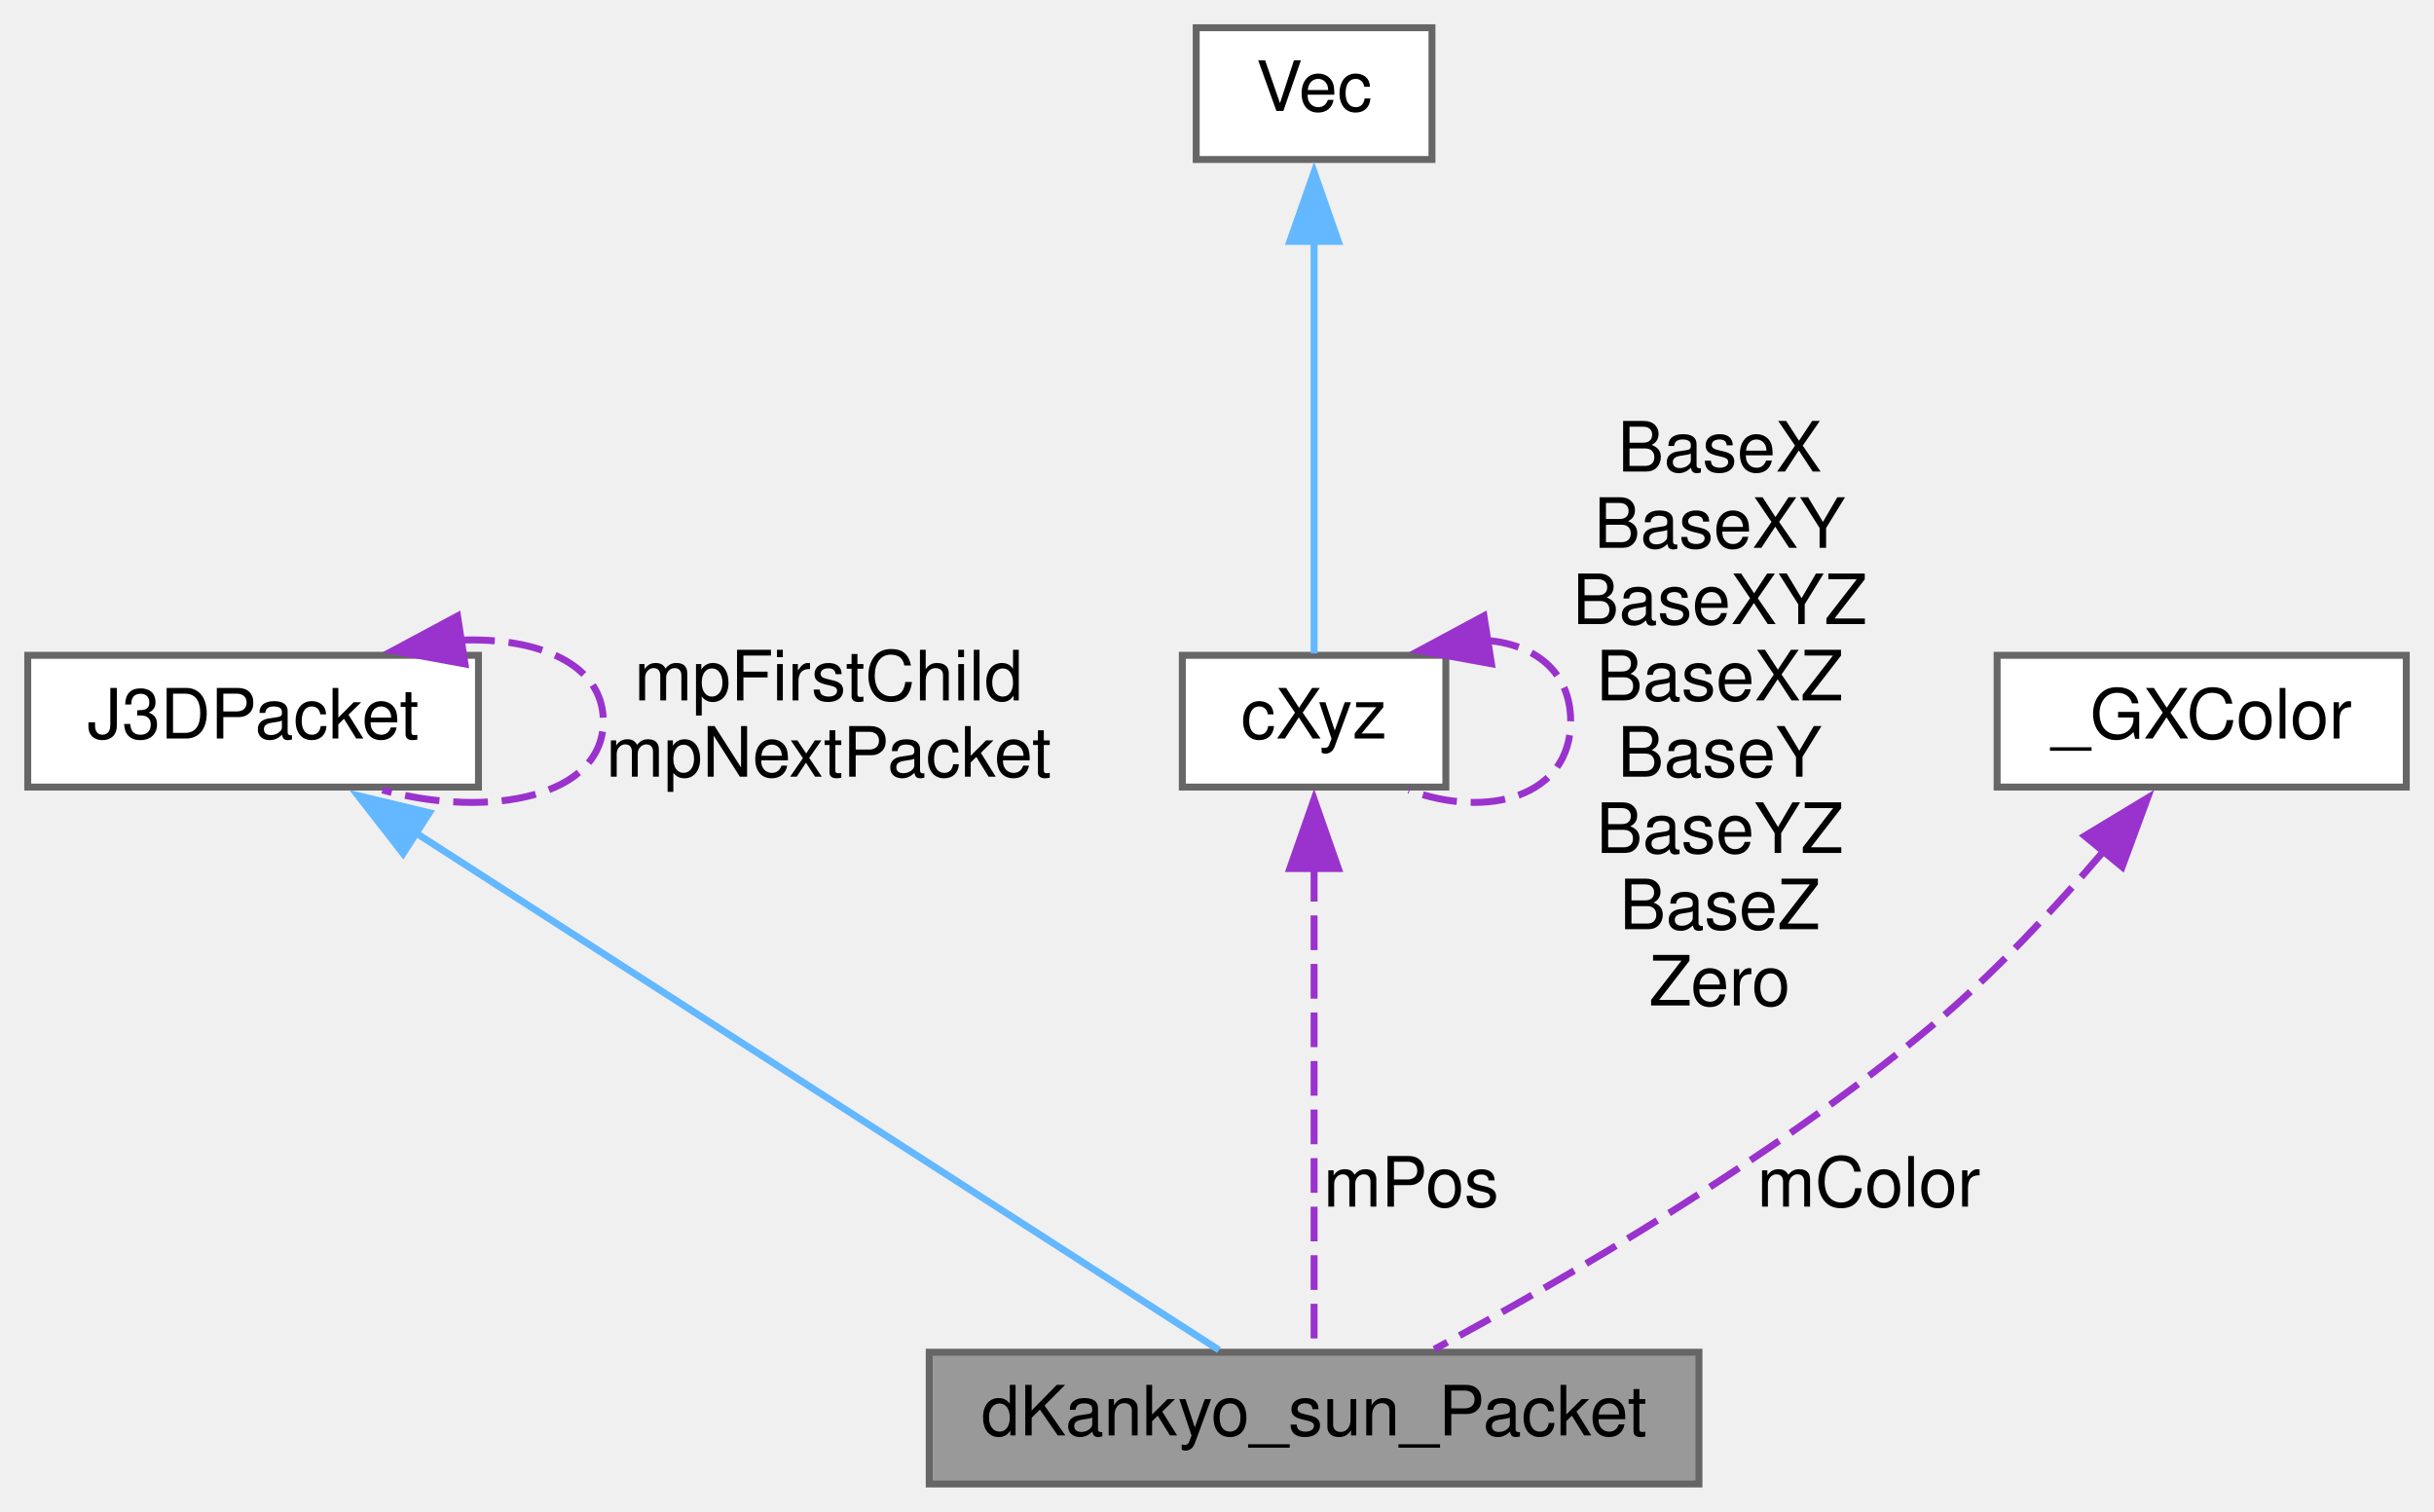
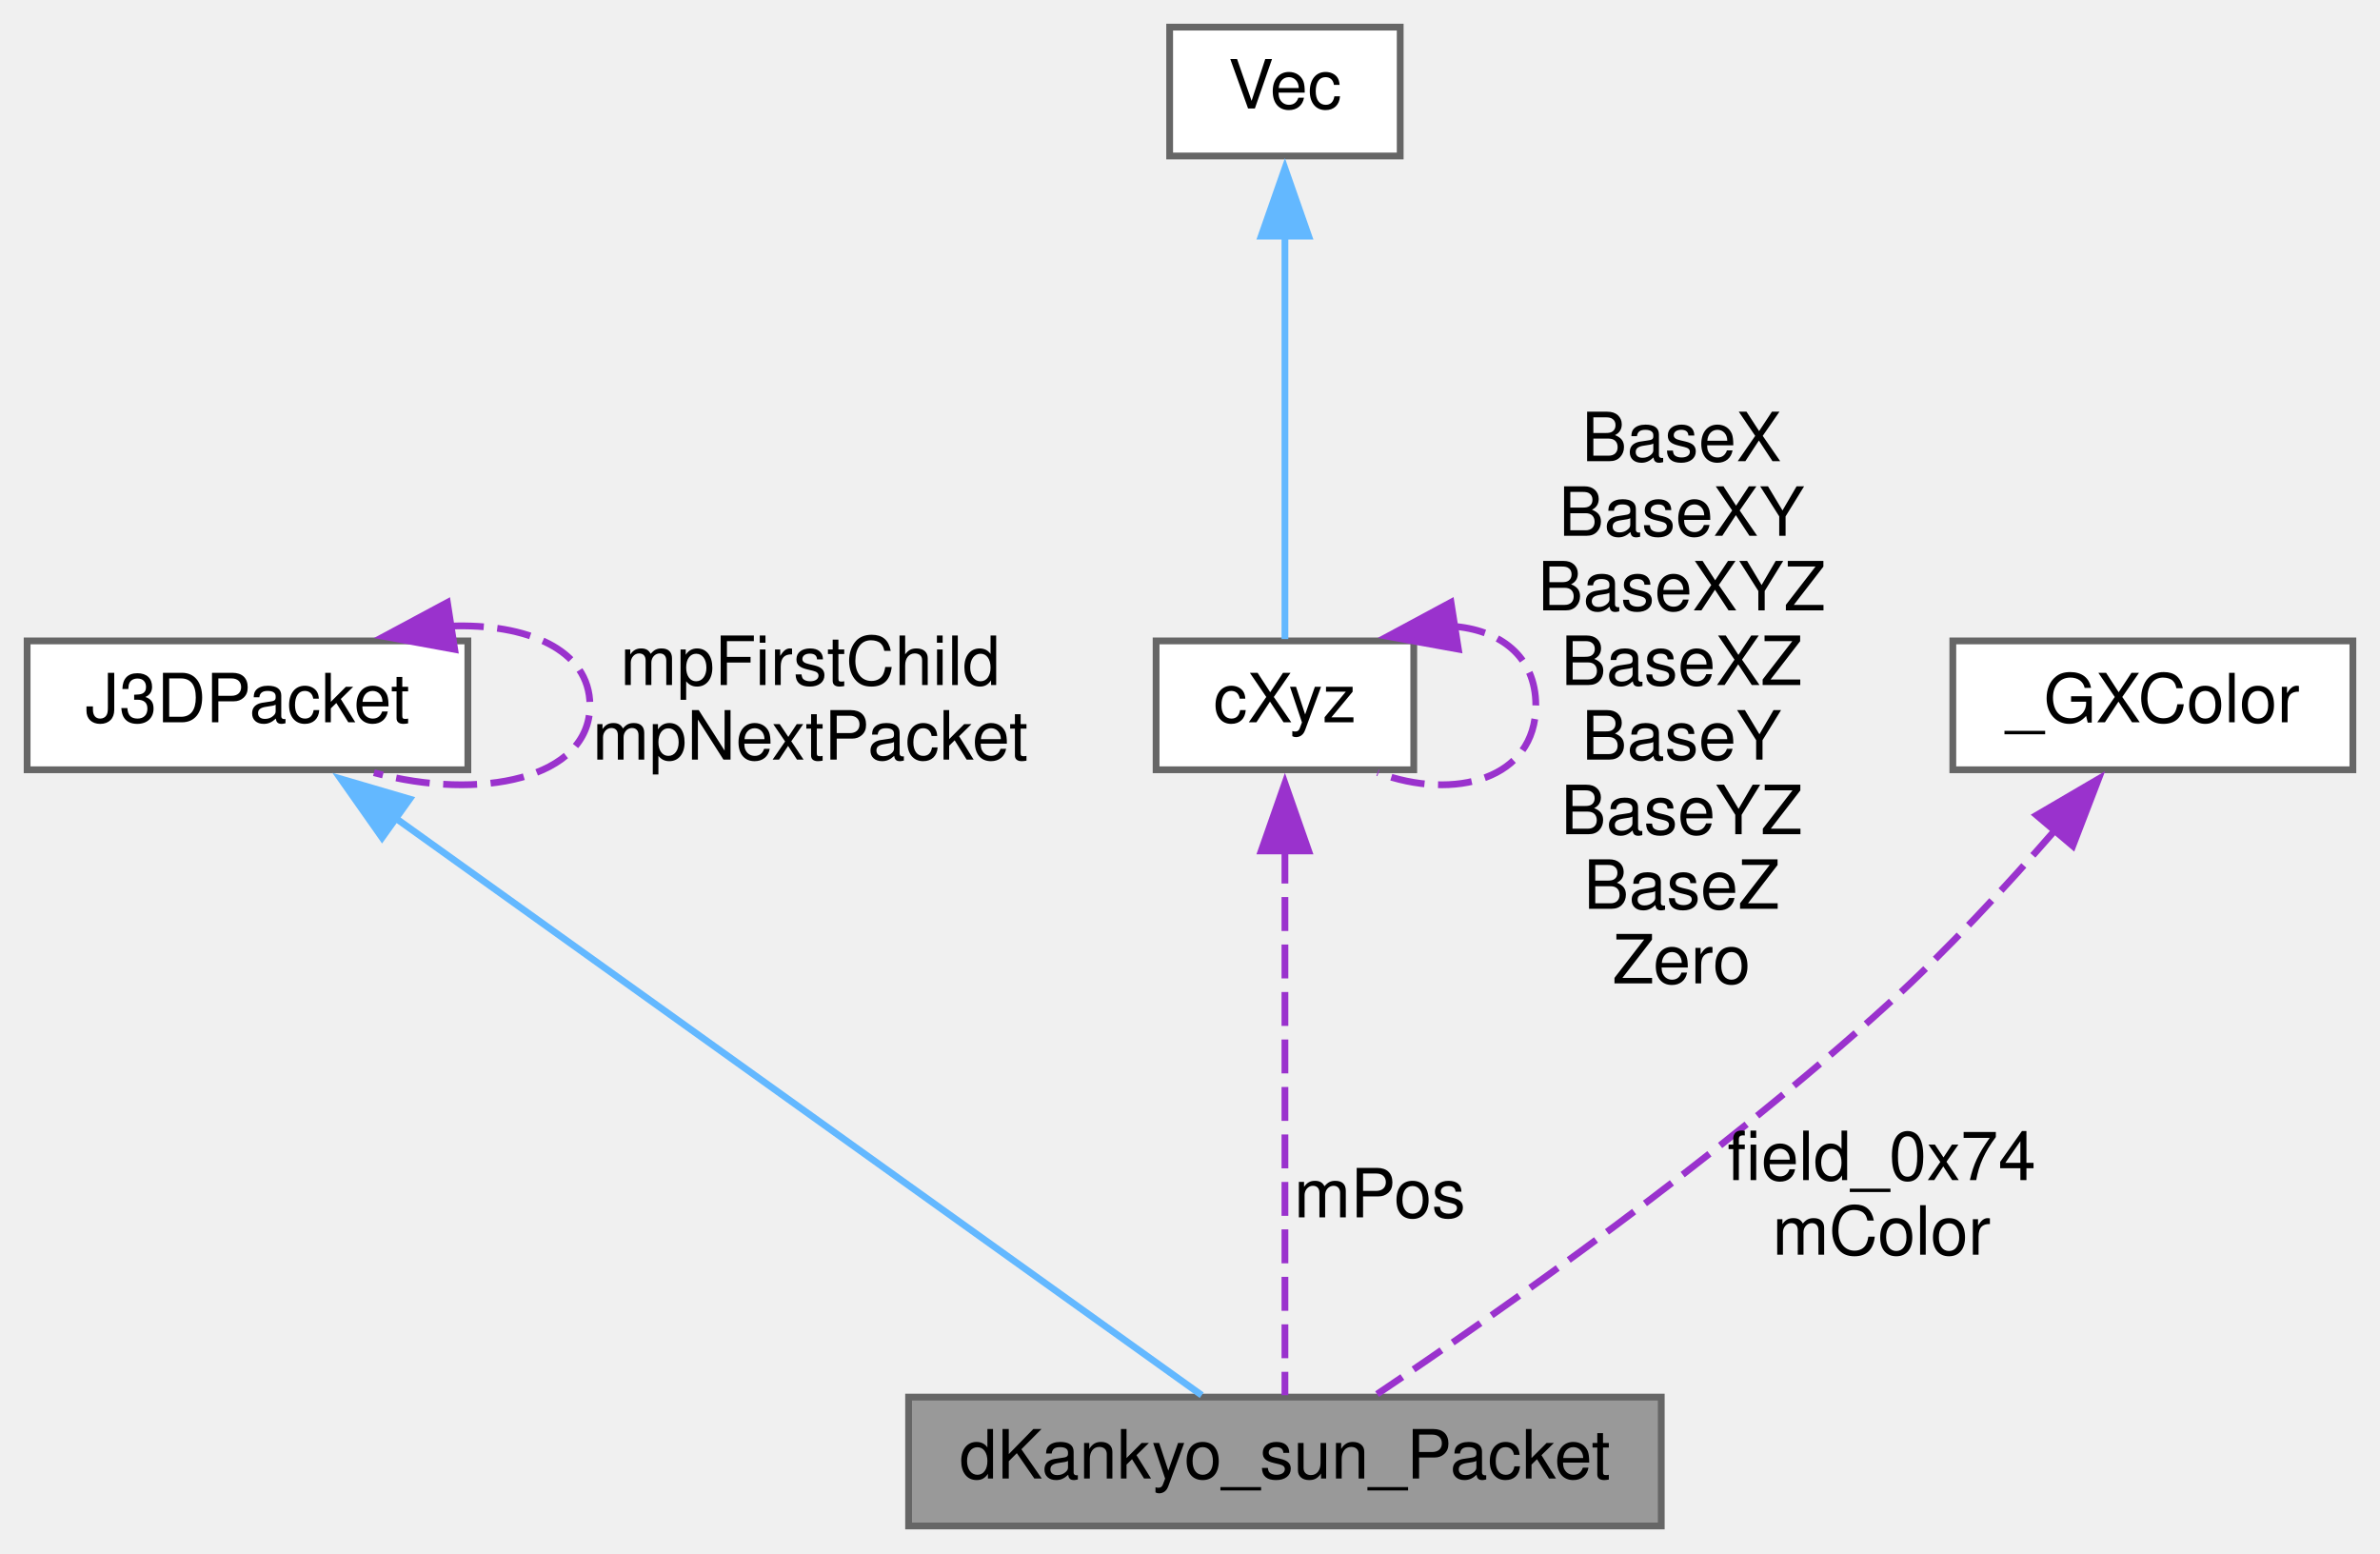
- <svg xmlns="http://www.w3.org/2000/svg" xmlns:xlink="http://www.w3.org/1999/xlink" width="351pt" height="218pt" viewBox="0.00 0.00 351.00 218.00">
-   <g id="graph0" class="graph" transform="scale(1 1) rotate(0) translate(4 214)">
+ <svg xmlns="http://www.w3.org/2000/svg" xmlns:xlink="http://www.w3.org/1999/xlink" width="351pt" height="229pt" viewBox="0.00 0.00 351.00 229.00">
+   <g id="graph0" class="graph" transform="scale(1 1) rotate(0) translate(4 225)">
    <g id="node1" class="node">
      <g id="a_node1">
        <a xlink:title=" ">
          <polygon fill="#999999" stroke="#666666" points="241,-19 130,-19 130,0 241,0 241,-19" />
          <text text-anchor="middle" x="185.5" y="-7" font-family="Helvetica,sans-Serif" font-size="10.00">dKankyo_sun_Packet</text>
        </a>
      </g>
    </g>
    <g id="node2" class="node">
      <g id="a_node2">
        <a xlink:href="classJ3DPacket.html" target="_top" xlink:title=" ">
-           <polygon fill="white" stroke="#666666" points="65,-119.5 0,-119.5 0,-100.5 65,-100.5 65,-119.5" />
-           <text text-anchor="middle" x="32.5" y="-107.5" font-family="Helvetica,sans-Serif" font-size="10.00">J3DPacket</text>
+           <polygon fill="white" stroke="#666666" points="65,-130.5 0,-130.5 0,-111.5 65,-111.5 65,-130.5" />
+           <text text-anchor="middle" x="32.5" y="-118.5" font-family="Helvetica,sans-Serif" font-size="10.00">J3DPacket</text>
        </a>
      </g>
    </g>
    <g id="edge1" class="edge">
-       <path fill="none" stroke="#63b8ff" d="M55.9,-93.93C88.26,-73.1 145.62,-36.17 171.79,-19.32" />
-       <polygon fill="#63b8ff" stroke="#63b8ff" points="54.13,-90.91 47.62,-99.27 57.92,-96.8 54.13,-90.91" />
+       <path fill="none" stroke="#63b8ff" d="M54.17,-104.49C86.76,-81.17 147.33,-37.82 173.23,-19.28" />
+       <polygon fill="#63b8ff" stroke="#63b8ff" points="52.35,-101.49 46.25,-110.16 56.42,-107.18 52.35,-101.49" />
    </g>
    <g id="edge2" class="edge">
-       <path fill="none" stroke="#9a32cd" stroke-dasharray="5,2" d="M62.35,-121.68C73.65,-122.13 83,-118.23 83,-110 83,-99.14 66.72,-95.83 51.15,-100.07" />
-       <polygon fill="#9a32cd" stroke="#9a32cd" points="63.06,-118.25 52.64,-120.16 61.98,-125.17 63.06,-118.25" />
-       <text text-anchor="middle" x="115.5" y="-113" font-family="Helvetica,sans-Serif" font-size="10.00"> mpFirstChild</text>
-       <text text-anchor="middle" x="115.5" y="-102" font-family="Helvetica,sans-Serif" font-size="10.00">mpNextPacket</text>
+       <path fill="none" stroke="#9a32cd" stroke-dasharray="5,2" d="M62.35,-132.68C73.65,-133.13 83,-129.23 83,-121 83,-110.14 66.72,-106.83 51.15,-111.07" />
+       <polygon fill="#9a32cd" stroke="#9a32cd" points="63.06,-129.25 52.64,-131.16 61.98,-136.17 63.06,-129.25" />
+       <text text-anchor="middle" x="115.5" y="-124" font-family="Helvetica,sans-Serif" font-size="10.00"> mpFirstChild</text>
+       <text text-anchor="middle" x="115.5" y="-113" font-family="Helvetica,sans-Serif" font-size="10.00">mpNextPacket</text>
    </g>
    <g id="node3" class="node">
      <g id="a_node3">
        <a xlink:href="structcXyz.html" target="_top" xlink:title=" ">
-           <polygon fill="white" stroke="#666666" points="204.5,-119.5 166.5,-119.5 166.5,-100.5 204.5,-100.5 204.5,-119.5" />
-           <text text-anchor="middle" x="185.5" y="-107.5" font-family="Helvetica,sans-Serif" font-size="10.00">cXyz</text>
+           <polygon fill="white" stroke="#666666" points="204.5,-130.5 166.5,-130.5 166.5,-111.5 204.5,-111.5 204.5,-130.5" />
+           <text text-anchor="middle" x="185.5" y="-118.5" font-family="Helvetica,sans-Serif" font-size="10.00">cXyz</text>
        </a>
      </g>
    </g>
    <g id="edge3" class="edge">
-       <path fill="none" stroke="#9a32cd" stroke-dasharray="5,2" d="M185.5,-88.99C185.5,-67.7 185.5,-34.97 185.5,-19.36" />
-       <polygon fill="#9a32cd" stroke="#9a32cd" points="182,-88.75 185.5,-98.75 189,-88.75 182,-88.75" />
-       <text text-anchor="middle" x="199.5" y="-40" font-family="Helvetica,sans-Serif" font-size="10.00"> mPos</text>
+       <path fill="none" stroke="#9a32cd" stroke-dasharray="5,2" d="M185.5,-99.73C185.5,-75.67 185.5,-36.62 185.5,-19.28" />
+       <polygon fill="#9a32cd" stroke="#9a32cd" points="182,-99.53 185.5,-109.53 189,-99.53 182,-99.53" />
+       <text text-anchor="middle" x="199.5" y="-45.5" font-family="Helvetica,sans-Serif" font-size="10.00"> mPos</text>
    </g>
    <g id="edge5" class="edge">
-       <path fill="none" stroke="#9a32cd" stroke-dasharray="5,2" d="M210.12,-121.67C217.12,-121.19 222.5,-117.3 222.5,-110 222.5,-99.14 210.57,-95.83 199.16,-100.07" />
-       <polygon fill="#9a32cd" stroke="#9a32cd" points="211.08,-118.28 200.66,-120.17 209.99,-125.19 211.08,-118.28" />
-       <text text-anchor="middle" x="244" y="-146" font-family="Helvetica,sans-Serif" font-size="10.00"> BaseX</text>
-       <text text-anchor="middle" x="244" y="-135" font-family="Helvetica,sans-Serif" font-size="10.00">BaseXY</text>
-       <text text-anchor="middle" x="244" y="-124" font-family="Helvetica,sans-Serif" font-size="10.00">BaseXYZ</text>
-       <text text-anchor="middle" x="244" y="-113" font-family="Helvetica,sans-Serif" font-size="10.00">BaseXZ</text>
-       <text text-anchor="middle" x="244" y="-102" font-family="Helvetica,sans-Serif" font-size="10.00">BaseY</text>
-       <text text-anchor="middle" x="244" y="-91" font-family="Helvetica,sans-Serif" font-size="10.00">BaseYZ</text>
-       <text text-anchor="middle" x="244" y="-80" font-family="Helvetica,sans-Serif" font-size="10.00">BaseZ</text>
-       <text text-anchor="middle" x="244" y="-69" font-family="Helvetica,sans-Serif" font-size="10.00">Zero</text>
+       <path fill="none" stroke="#9a32cd" stroke-dasharray="5,2" d="M210.12,-132.67C217.12,-132.19 222.5,-128.3 222.5,-121 222.5,-110.14 210.57,-106.83 199.16,-111.07" />
+       <polygon fill="#9a32cd" stroke="#9a32cd" points="211.08,-129.28 200.66,-131.17 209.99,-136.19 211.08,-129.28" />
+       <text text-anchor="middle" x="244" y="-157" font-family="Helvetica,sans-Serif" font-size="10.00"> BaseX</text>
+       <text text-anchor="middle" x="244" y="-146" font-family="Helvetica,sans-Serif" font-size="10.00">BaseXY</text>
+       <text text-anchor="middle" x="244" y="-135" font-family="Helvetica,sans-Serif" font-size="10.00">BaseXYZ</text>
+       <text text-anchor="middle" x="244" y="-124" font-family="Helvetica,sans-Serif" font-size="10.00">BaseXZ</text>
+       <text text-anchor="middle" x="244" y="-113" font-family="Helvetica,sans-Serif" font-size="10.00">BaseY</text>
+       <text text-anchor="middle" x="244" y="-102" font-family="Helvetica,sans-Serif" font-size="10.00">BaseYZ</text>
+       <text text-anchor="middle" x="244" y="-91" font-family="Helvetica,sans-Serif" font-size="10.00">BaseZ</text>
+       <text text-anchor="middle" x="244" y="-80" font-family="Helvetica,sans-Serif" font-size="10.00">Zero</text>
    </g>
    <g id="node4" class="node">
      <g id="a_node4">
        <a xlink:href="structVec.html" target="_top" xlink:title=" ">
-           <polygon fill="white" stroke="#666666" points="202.5,-210 168.5,-210 168.5,-191 202.5,-191 202.5,-210" />
-           <text text-anchor="middle" x="185.5" y="-198" font-family="Helvetica,sans-Serif" font-size="10.00">Vec</text>
+           <polygon fill="white" stroke="#666666" points="202.5,-221 168.5,-221 168.5,-202 202.5,-202 202.5,-221" />
+           <text text-anchor="middle" x="185.5" y="-209" font-family="Helvetica,sans-Serif" font-size="10.00">Vec</text>
        </a>
      </g>
    </g>
    <g id="edge4" class="edge">
-       <path fill="none" stroke="#63b8ff" d="M185.5,-179.3C185.5,-160.55 185.5,-133.53 185.5,-119.77" />
-       <polygon fill="#63b8ff" stroke="#63b8ff" points="182,-179.18 185.5,-189.18 189,-179.18 182,-179.18" />
+       <path fill="none" stroke="#63b8ff" d="M185.5,-190.3C185.5,-171.55 185.5,-144.53 185.5,-130.77" />
+       <polygon fill="#63b8ff" stroke="#63b8ff" points="182,-190.18 185.5,-200.18 189,-190.18 182,-190.18" />
    </g>
    <g id="node5" class="node">
      <g id="a_node5">
        <a xlink:href="struct__GXColor.html" target="_top" xlink:title=" ">
-           <polygon fill="white" stroke="#666666" points="343,-119.5 284,-119.5 284,-100.5 343,-100.5 343,-119.5" />
-           <text text-anchor="middle" x="313.5" y="-107.5" font-family="Helvetica,sans-Serif" font-size="10.00">_GXColor</text>
+           <polygon fill="white" stroke="#666666" points="343,-130.5 284,-130.5 284,-111.5 343,-111.5 343,-130.5" />
+           <text text-anchor="middle" x="313.5" y="-118.5" font-family="Helvetica,sans-Serif" font-size="10.00">_GXColor</text>
        </a>
      </g>
    </g>
    <g id="edge6" class="edge">
-       <path fill="none" stroke="#9a32cd" stroke-dasharray="5,2" d="M299.4,-91.3C292.39,-83.1 283.51,-73.52 274.5,-66 251.58,-46.86 221.5,-29.46 202.84,-19.43" />
-       <polygon fill="#9a32cd" stroke="#9a32cd" points="296.63,-93.45 305.69,-98.93 302.03,-88.99 296.63,-93.45" />
-       <text text-anchor="middle" x="265.5" y="-40" font-family="Helvetica,sans-Serif" font-size="10.00"> mColor</text>
+       <path fill="none" stroke="#9a32cd" stroke-dasharray="5,2" d="M299.11,-102.63C292.03,-94.5 283.18,-84.89 274.5,-77 249.53,-54.29 217.11,-31.55 199.09,-19.44" />
+       <polygon fill="#9a32cd" stroke="#9a32cd" points="296.35,-104.8 305.49,-110.15 301.69,-100.27 296.35,-104.8" />
+       <text text-anchor="middle" x="273.5" y="-51" font-family="Helvetica,sans-Serif" font-size="10.00"> field_0x74</text>
+       <text text-anchor="middle" x="273.5" y="-40" font-family="Helvetica,sans-Serif" font-size="10.00">mColor</text>
    </g>
  </g>
</svg>
